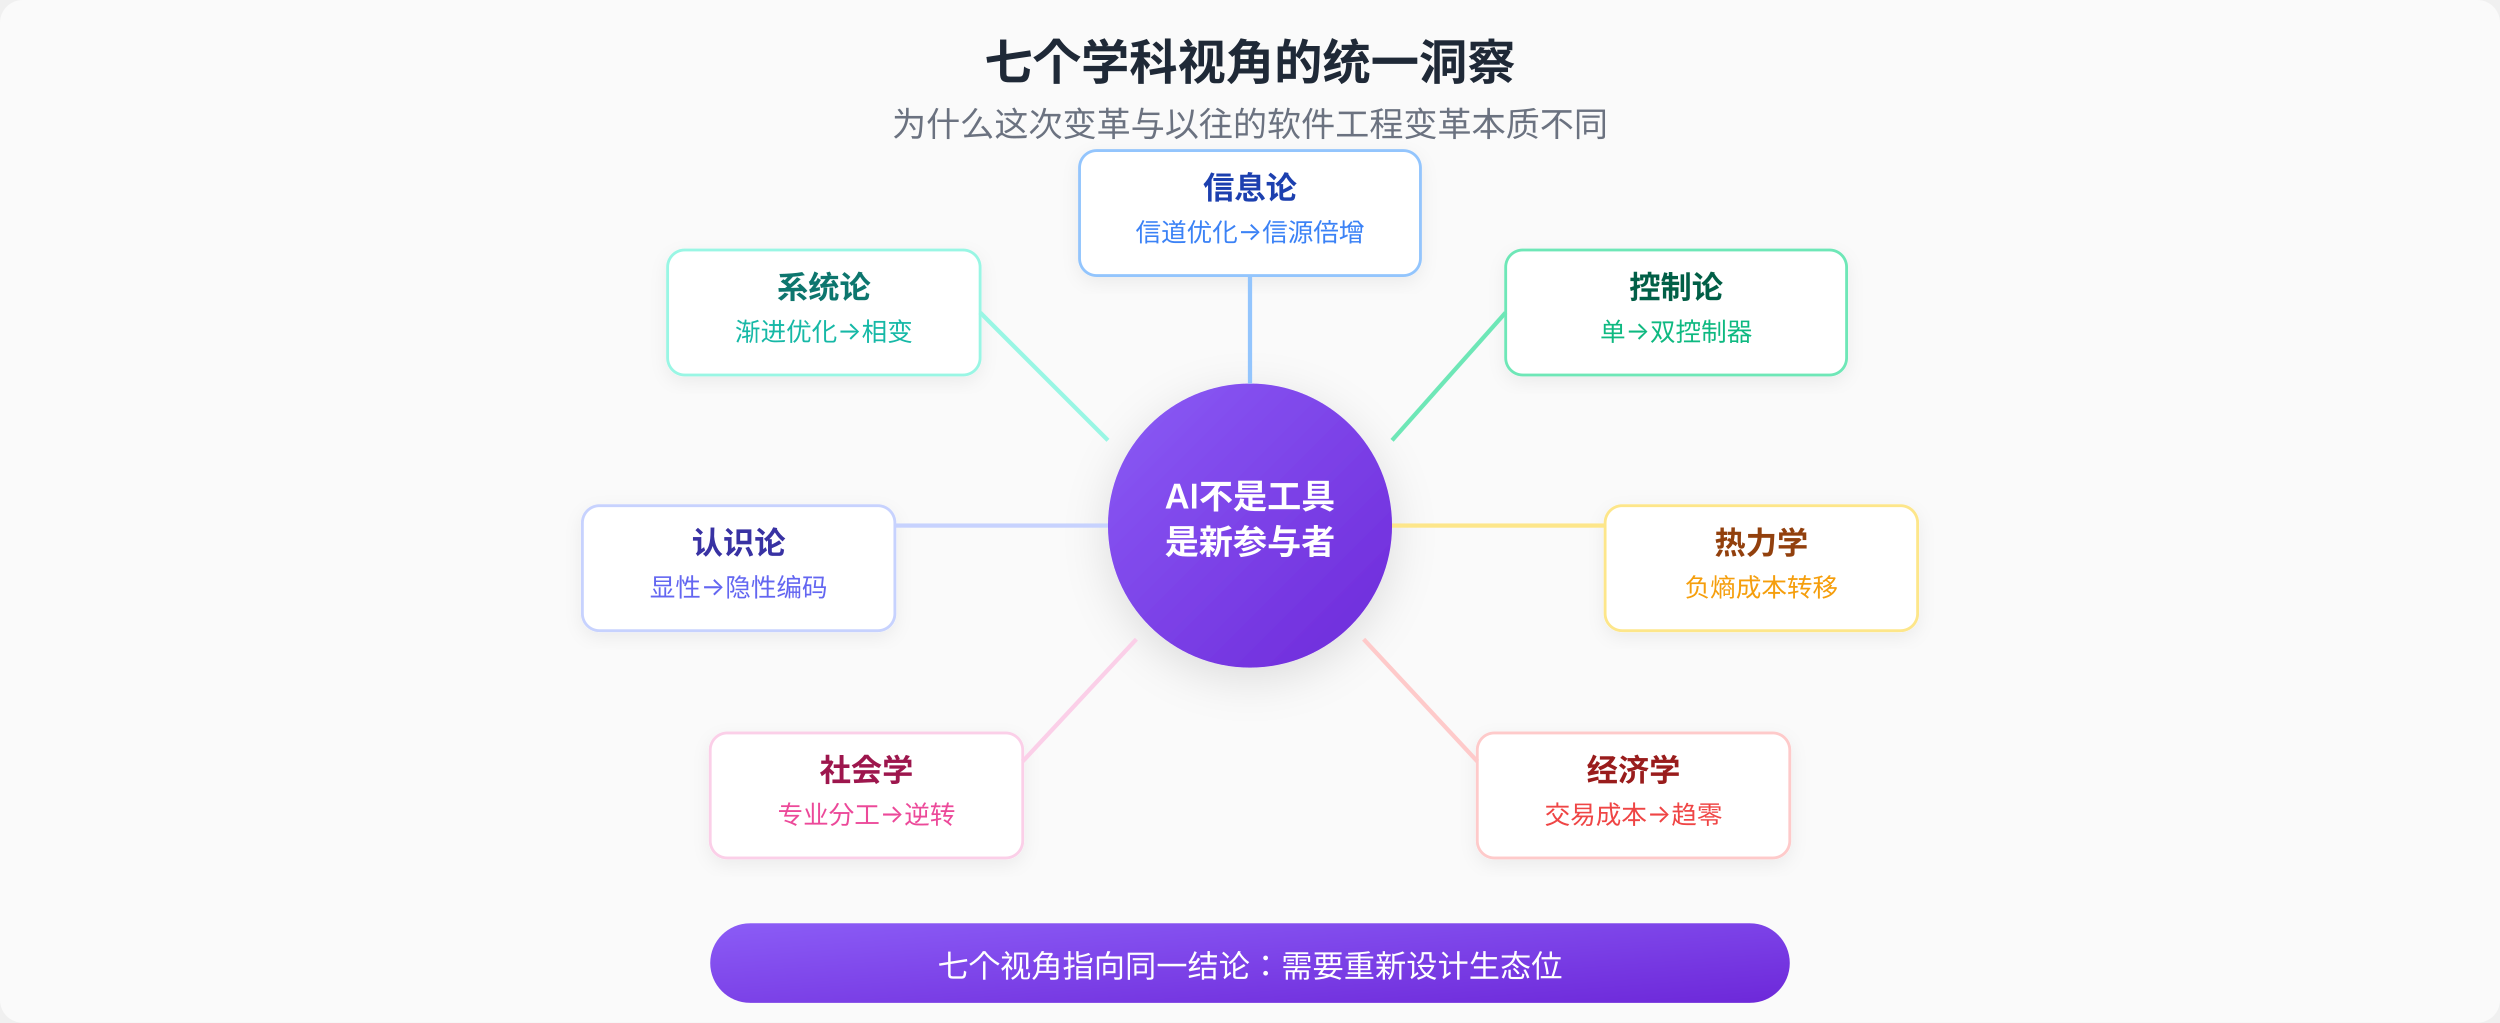
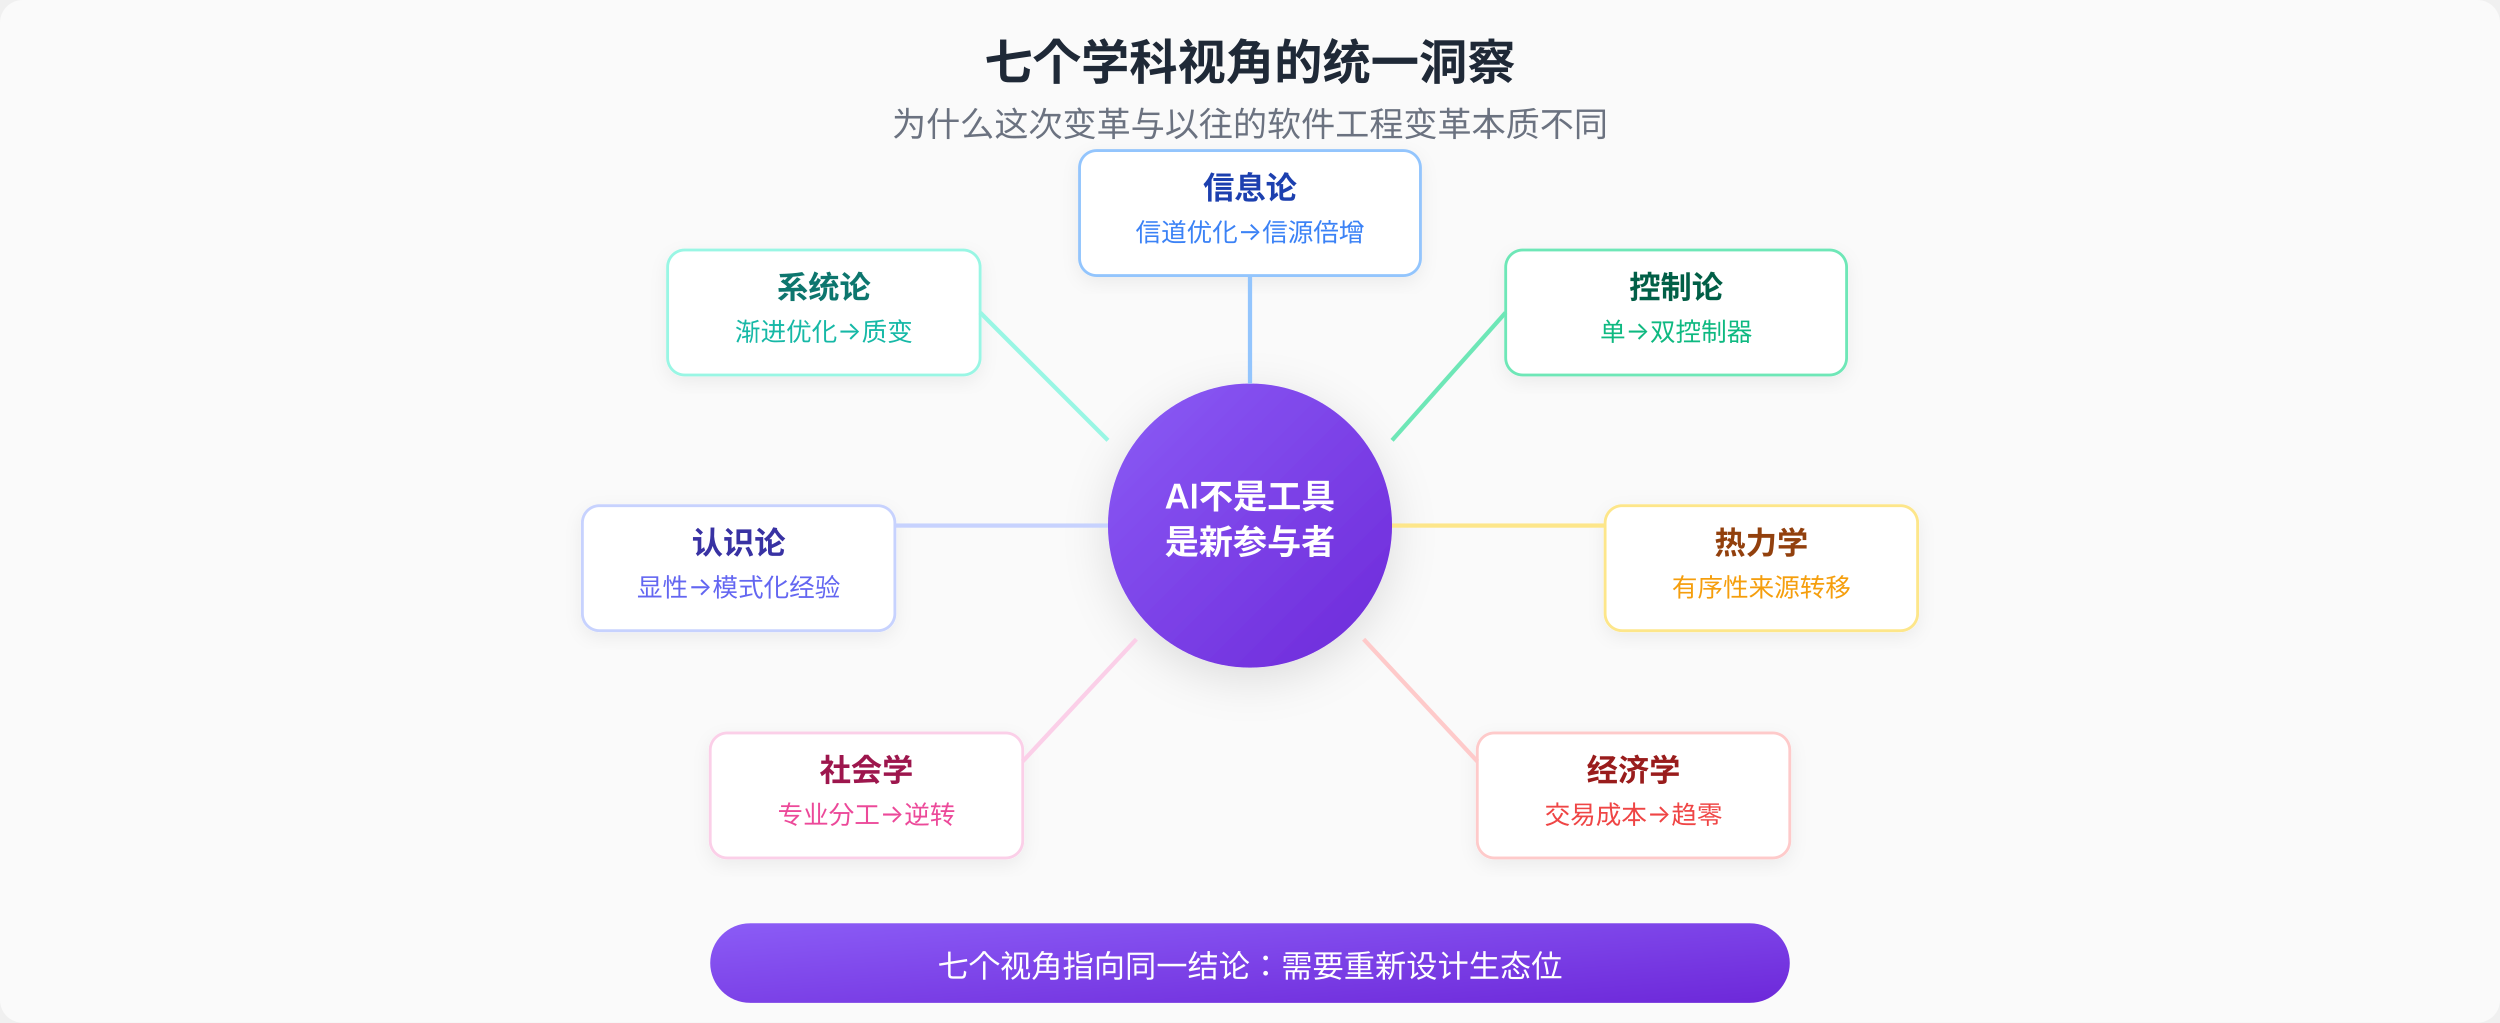
<svg xmlns="http://www.w3.org/2000/svg" viewBox="0 0 880 360">
  <defs>
    <linearGradient id="centerG" x1="0%" y1="0%" x2="100%" y2="100%">
      <stop offset="0%" style="stop-color:#8b5cf6" />
      <stop offset="100%" style="stop-color:#6d28d9" />
    </linearGradient>
    <filter id="cShadow" x="-20%" y="-20%" width="140%" height="140%">
      <feDropShadow dx="0" dy="4" stdDeviation="8" flood-opacity="0.12" />
    </filter>
    <filter id="cardSh" x="-15%" y="-15%" width="130%" height="130%">
      <feDropShadow dx="0" dy="2" stdDeviation="3" flood-opacity="0.06" />
    </filter>
  </defs>
  <rect width="880" height="360" fill="#fafafa" rx="8" />
  <text x="440" y="28" text-anchor="middle" font-family="-apple-system, BlinkMacSystemFont, sans-serif" font-size="17" font-weight="600" fill="#1f2937">七个学科视角的统一洞察</text>
  <text x="440" y="48" text-anchor="middle" font-family="-apple-system, sans-serif" font-size="12" fill="#6b7280">为什么这次变革与以往的软件工程变革本质不同</text>
  <g transform="translate(440, 185)" filter="url(#cShadow)">
    <circle r="50" fill="url(#centerG)" />
    <text x="0" y="-6" text-anchor="middle" font-family="-apple-system, sans-serif" font-size="12" font-weight="600" fill="white">AI不是工具</text>
    <text x="0" y="10" text-anchor="middle" font-family="-apple-system, sans-serif" font-size="12" font-weight="600" fill="white">是新参与者</text>
  </g>
  <g transform="translate(440, 75)" filter="url(#cardSh)">
    <rect x="-60" y="-22" width="120" height="44" rx="6" fill="white" stroke="#93c5fd" stroke-width="1" />
    <text x="0" y="-5" text-anchor="middle" font-family="-apple-system, sans-serif" font-size="11" font-weight="600" fill="#1e40af">信息论</text>
    <text x="0" y="10" text-anchor="middle" font-family="-apple-system, sans-serif" font-size="9" fill="#3b82f6">信道优化→信源倍增</text>
  </g>
  <line x1="440" y1="97" x2="440" y2="135" stroke="#93c5fd" stroke-width="1.5" />
  <g transform="translate(590, 110)" filter="url(#cardSh)">
    <rect x="-60" y="-22" width="120" height="44" rx="6" fill="white" stroke="#6ee7b7" stroke-width="1" />
    <text x="0" y="-5" text-anchor="middle" font-family="-apple-system, sans-serif" font-size="11" font-weight="600" fill="#065f46">控制论</text>
    <text x="0" y="10" text-anchor="middle" font-family="-apple-system, sans-serif" font-size="9" fill="#10b981">单→双控制器</text>
  </g>
  <line x1="530" y1="110" x2="490" y2="155" stroke="#6ee7b7" stroke-width="1.5" />
  <g transform="translate(620, 200)" filter="url(#cardSh)">
    <rect x="-55" y="-22" width="110" height="44" rx="6" fill="white" stroke="#fde68a" stroke-width="1" />
    <text x="0" y="-5" text-anchor="middle" font-family="-apple-system, sans-serif" font-size="11" font-weight="600" fill="#92400e">热力学</text>
-     <text x="0" y="10" text-anchor="middle" font-family="-apple-system, sans-serif" font-size="9" fill="#f59e0b">负熵成本转移</text>
+     <text x="0" y="10" text-anchor="middle" font-family="-apple-system, sans-serif" font-size="9" fill="#f59e0b">有序性来源转移</text>
  </g>
  <line x1="565" y1="185" x2="490" y2="185" stroke="#fde68a" stroke-width="1.5" />
  <g transform="translate(575, 280)" filter="url(#cardSh)">
    <rect x="-55" y="-22" width="110" height="44" rx="6" fill="white" stroke="#fecaca" stroke-width="1" />
    <text x="0" y="-5" text-anchor="middle" font-family="-apple-system, sans-serif" font-size="11" font-weight="600" fill="#991b1b">经济学</text>
    <text x="0" y="10" text-anchor="middle" font-family="-apple-system, sans-serif" font-size="9" fill="#ef4444">交易成本→趋零</text>
  </g>
  <line x1="520" y1="268" x2="480" y2="225" stroke="#fecaca" stroke-width="1.5" />
  <g transform="translate(305, 280)" filter="url(#cardSh)">
    <rect x="-55" y="-22" width="110" height="44" rx="6" fill="white" stroke="#fbcfe8" stroke-width="1" />
    <text x="0" y="-5" text-anchor="middle" font-family="-apple-system, sans-serif" font-size="11" font-weight="600" fill="#9d174d">社会学</text>
    <text x="0" y="10" text-anchor="middle" font-family="-apple-system, sans-serif" font-size="9" fill="#ec4899">专业分工→逆转</text>
  </g>
  <line x1="360" y1="268" x2="400" y2="225" stroke="#fbcfe8" stroke-width="1.5" />
  <g transform="translate(260, 200)" filter="url(#cardSh)">
    <rect x="-55" y="-22" width="110" height="44" rx="6" fill="white" stroke="#c7d2fe" stroke-width="1" />
    <text x="0" y="-5" text-anchor="middle" font-family="-apple-system, sans-serif" font-size="11" font-weight="600" fill="#3730a3">认识论</text>
-     <text x="0" y="10" text-anchor="middle" font-family="-apple-system, sans-serif" font-size="9" fill="#6366f1">显性→隐性编码</text>
+     <text x="0" y="10" text-anchor="middle" font-family="-apple-system, sans-serif" font-size="9" fill="#6366f1">显性→模式化经验</text>
  </g>
  <line x1="315" y1="185" x2="390" y2="185" stroke="#c7d2fe" stroke-width="1.5" />
  <g transform="translate(290, 110)" filter="url(#cardSh)">
    <rect x="-55" y="-22" width="110" height="44" rx="6" fill="white" stroke="#99f6e4" stroke-width="1" />
    <text x="0" y="-5" text-anchor="middle" font-family="-apple-system, sans-serif" font-size="11" font-weight="600" fill="#0f766e">系统论</text>
-     <text x="0" y="10" text-anchor="middle" font-family="-apple-system, sans-serif" font-size="9" fill="#14b8a6">渐进优化→相变</text>
+     <text x="0" y="10" text-anchor="middle" font-family="-apple-system, sans-serif" font-size="9" fill="#14b8a6">渐进优化→质变</text>
  </g>
  <line x1="345" y1="110" x2="390" y2="155" stroke="#99f6e4" stroke-width="1.5" />
  <rect x="250" y="325" width="380" height="28" rx="14" fill="url(#centerG)" />
  <text x="440" y="344" text-anchor="middle" font-family="-apple-system, sans-serif" font-size="11" font-weight="500" fill="white">七个视角指向同一结论：需要重新设计生态位</text>
</svg>
